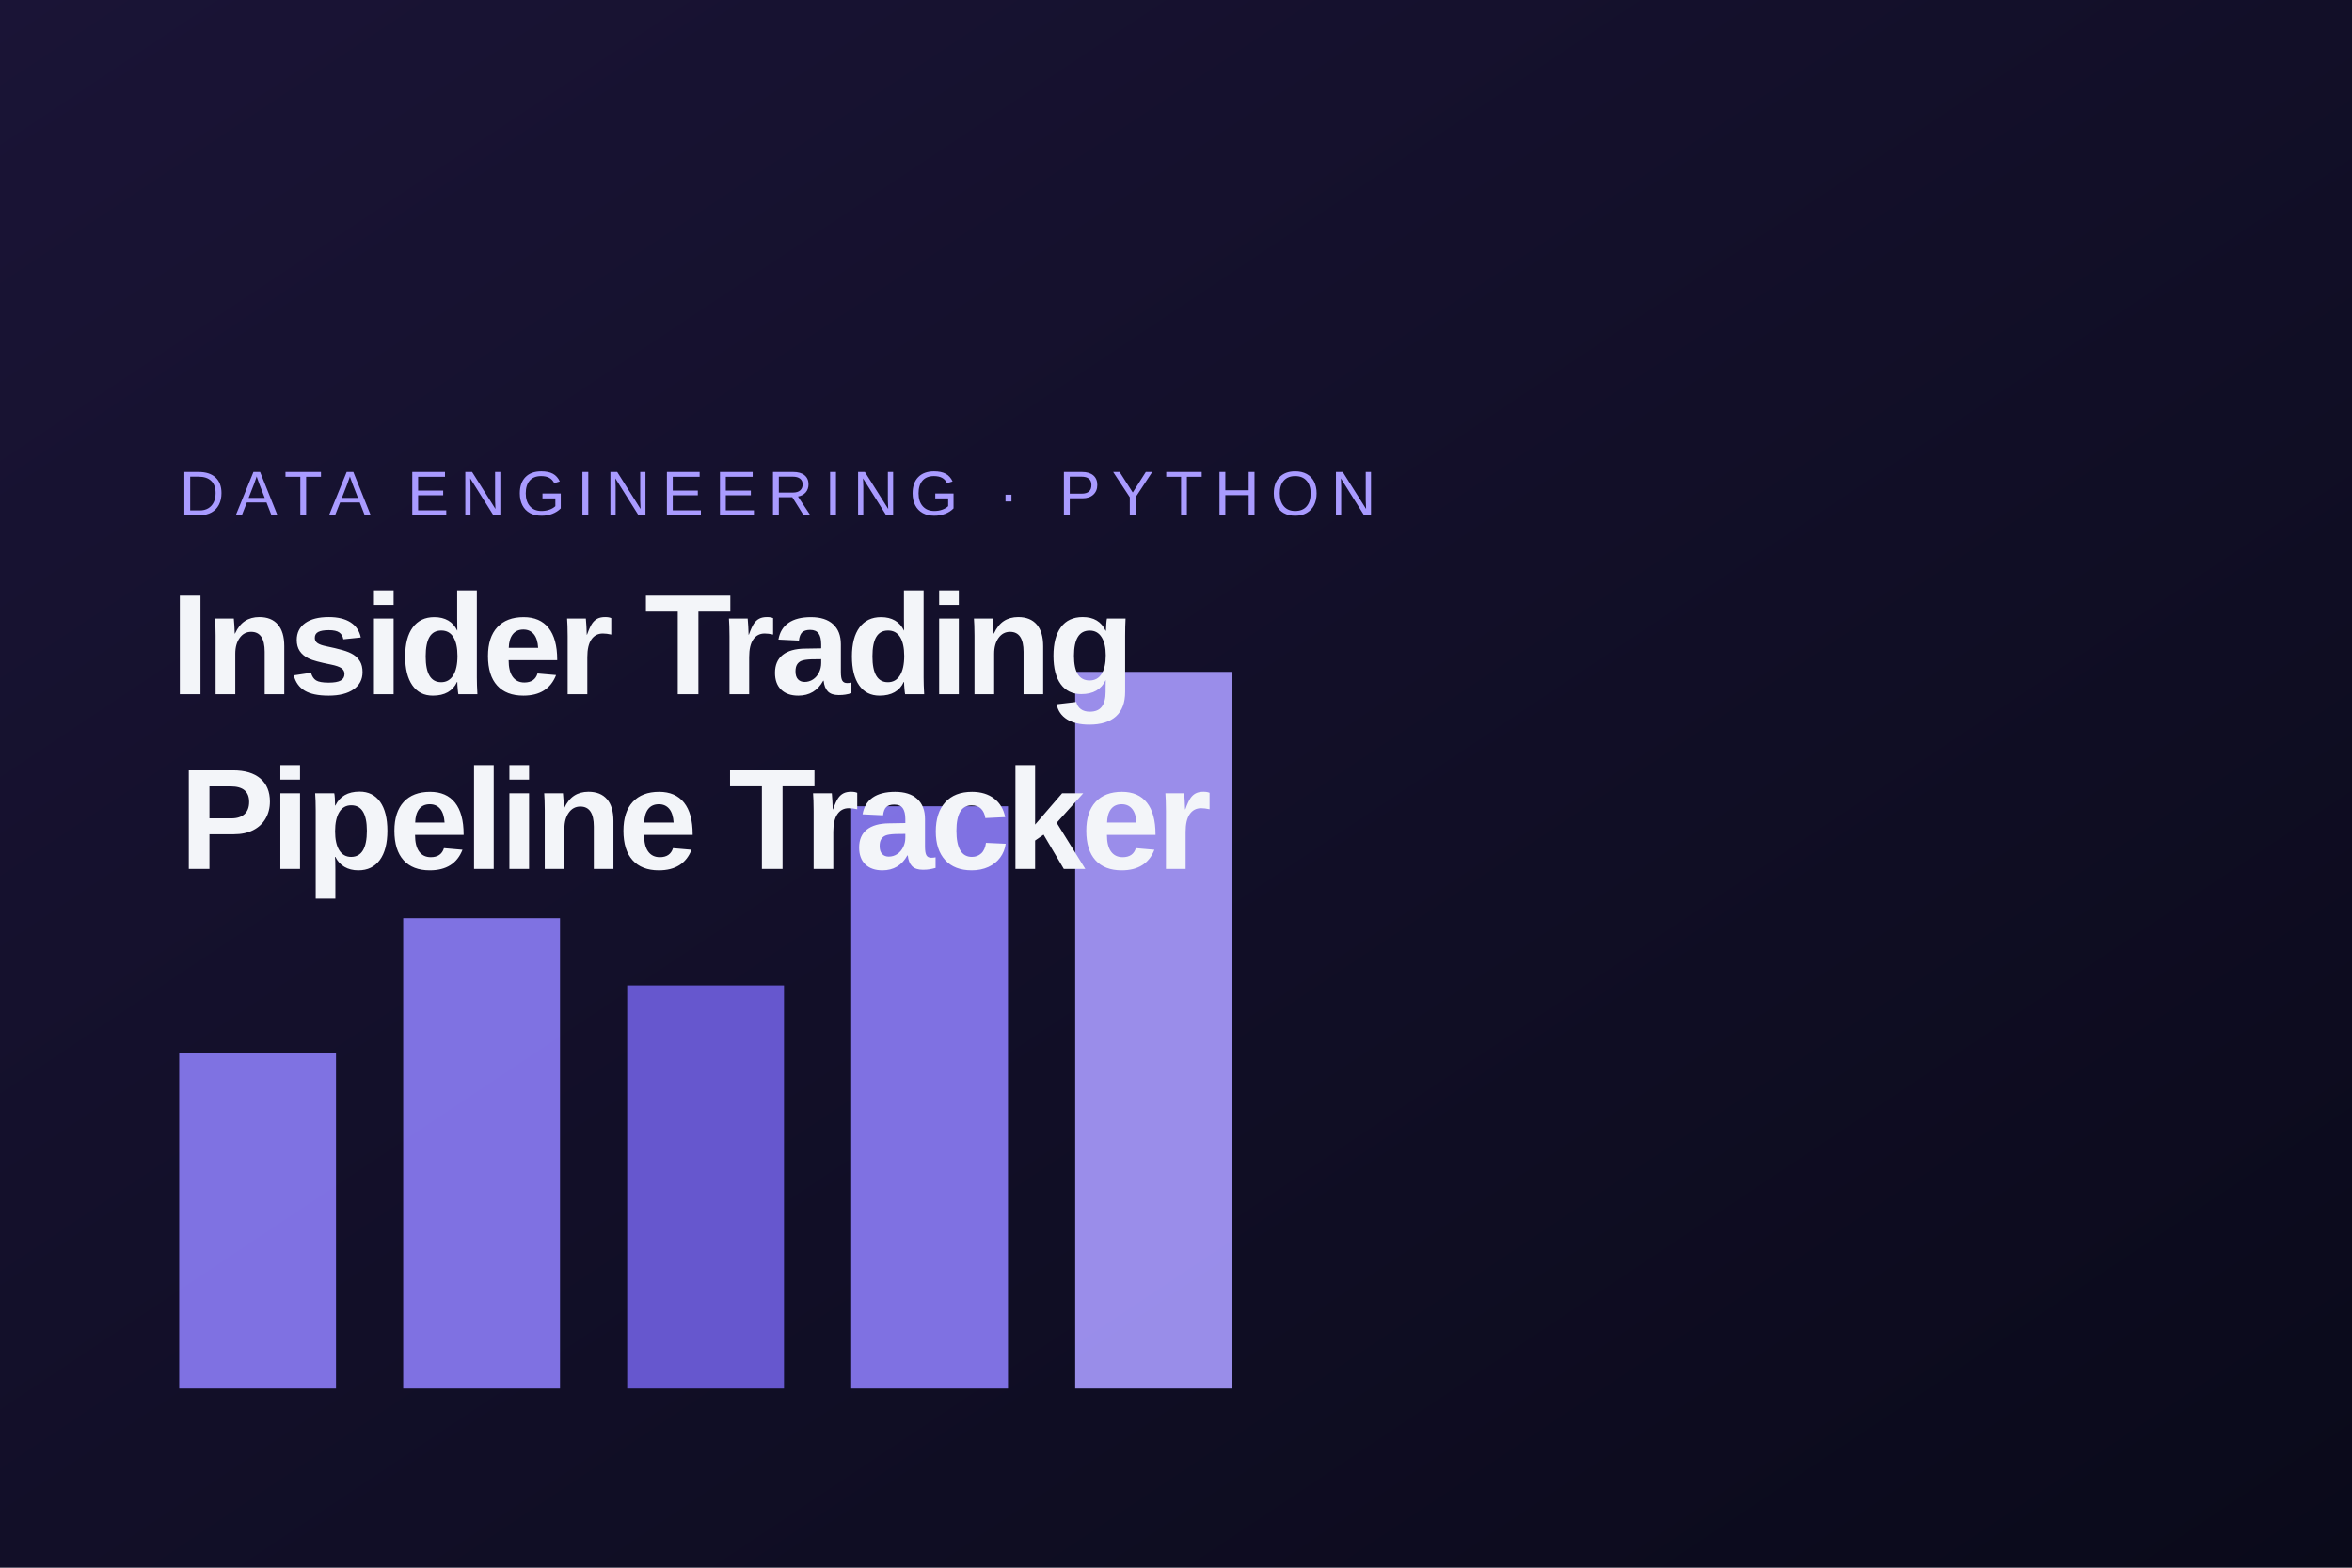
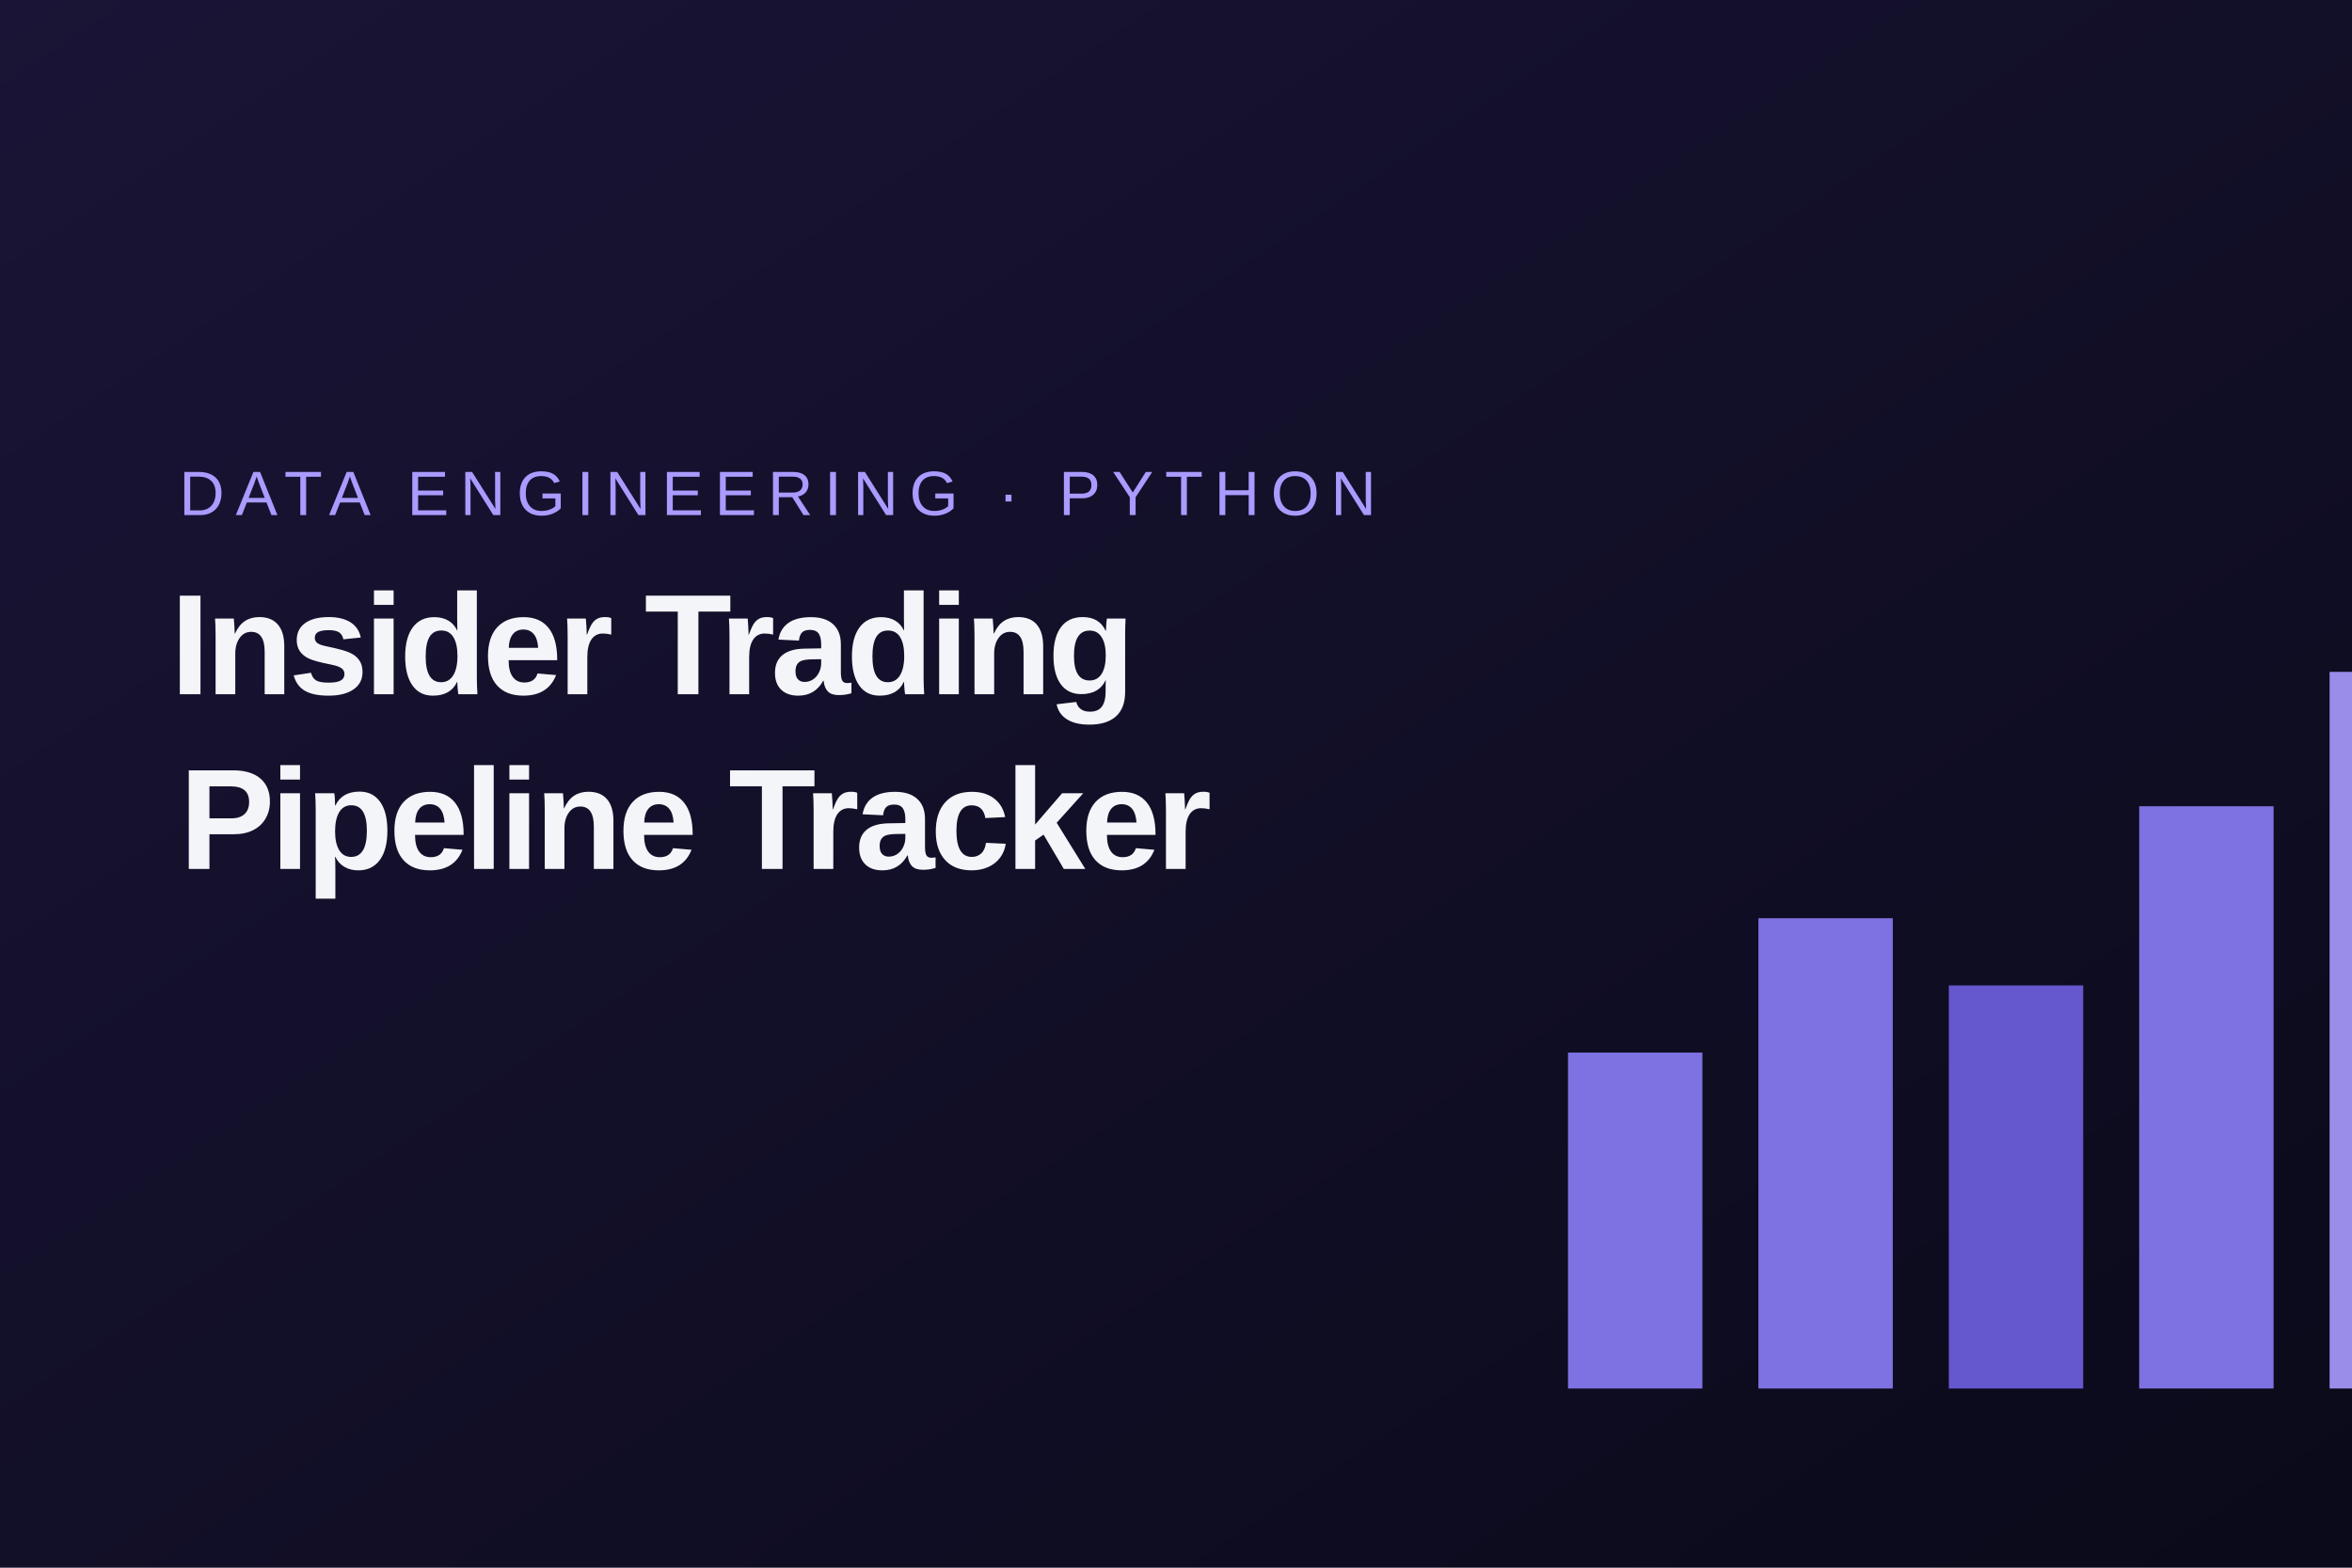
<svg xmlns="http://www.w3.org/2000/svg" viewBox="0 0 1050 700" font-family="Montserrat, Arial, sans-serif">
  <defs>
    <linearGradient id="g" x1="0" y1="0" x2="1" y2="1">
      <stop offset="0" stop-color="#1a1436" />
      <stop offset="1" stop-color="#0a0a1a" />
    </linearGradient>
  </defs>
  <rect width="1050" height="700" fill="url(#g)" />
-   <g opacity="0.9">
-     <rect x="80" y="470" width="70" height="150" fill="#8b7cf6" />
-     <rect x="180" y="410" width="70" height="210" fill="#8b7cf6" />
-     <rect x="280" y="440" width="70" height="180" fill="#6f5fe0" />
-     <rect x="380" y="360" width="70" height="260" fill="#8b7cf6" />
-     <rect x="480" y="300" width="70" height="320" fill="#a99bff" />
+   <g transform="translate(620,0)" opacity="0.9">
+     <rect x="80" y="470" width="60" height="150" fill="#8b7cf6" />
+     <rect x="165" y="410" width="60" height="210" fill="#8b7cf6" />
+     <rect x="250" y="440" width="60" height="180" fill="#6f5fe0" />
+     <rect x="335" y="360" width="60" height="260" fill="#8b7cf6" />
+     <rect x="420" y="300" width="60" height="320" fill="#a99bff" />
  </g>
  <text x="80" y="230" fill="#a99bff" font-size="28" letter-spacing="5">DATA ENGINEERING · PYTHON</text>
  <text x="76" y="310" fill="#f3f5f9" font-size="64" font-weight="900" letter-spacing="-2">Insider Trading</text>
  <text x="80" y="388" fill="#f3f5f9" font-size="64" font-weight="900" letter-spacing="-2">Pipeline Tracker</text>
</svg>
